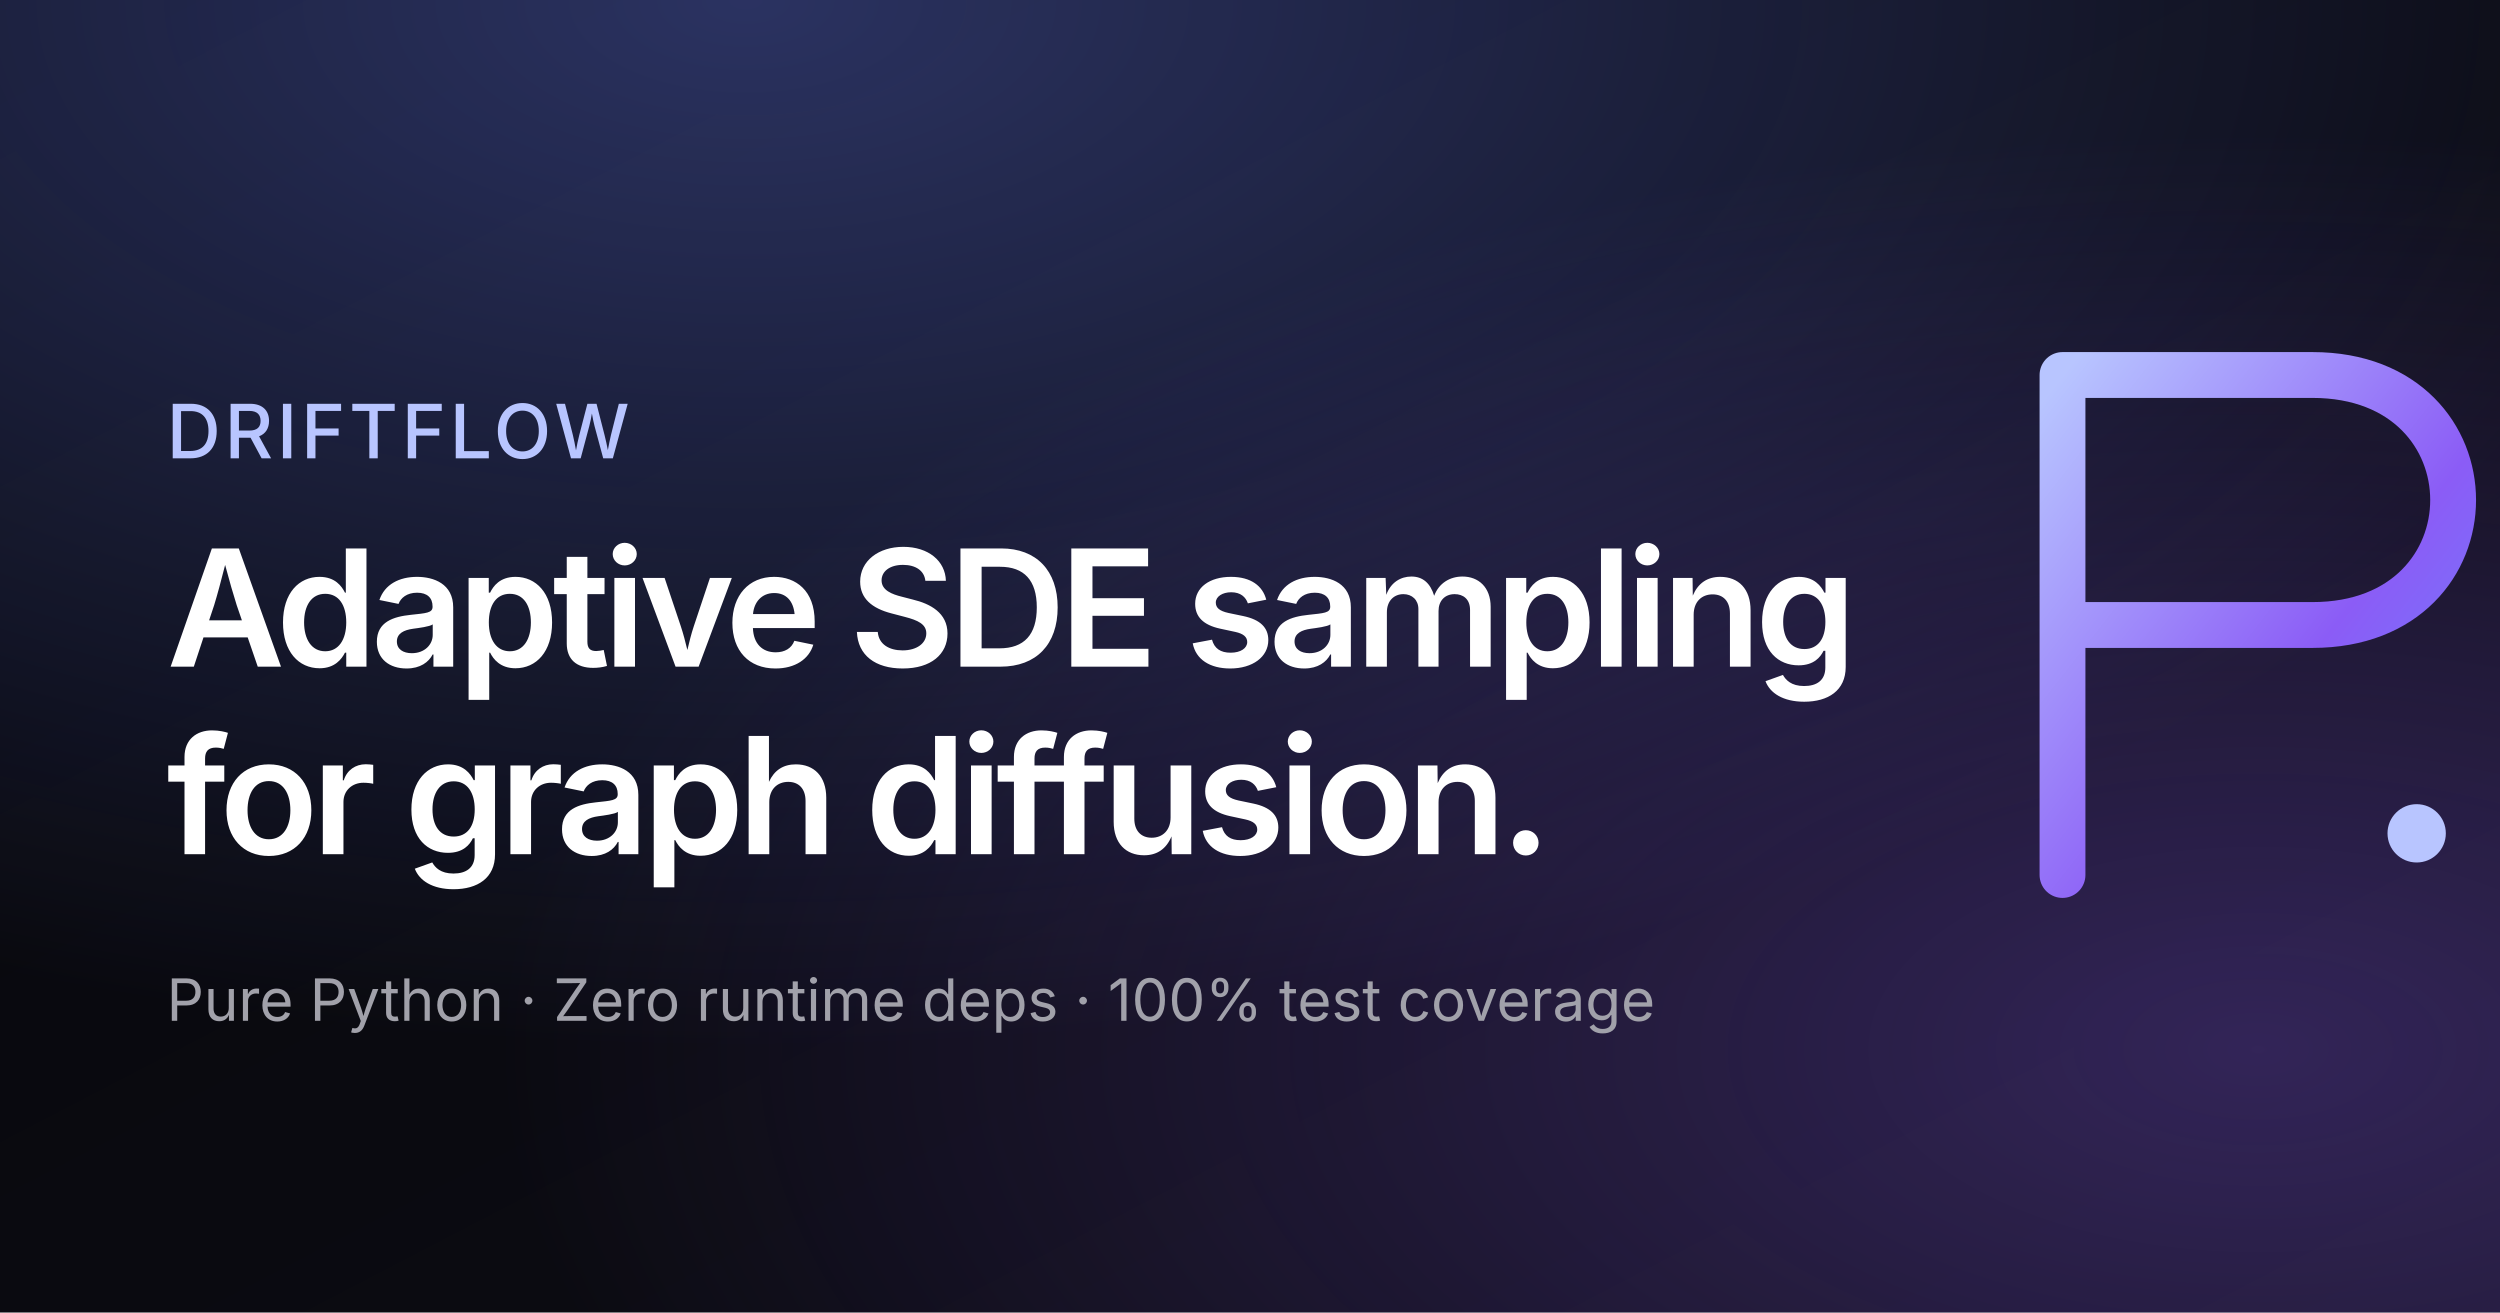
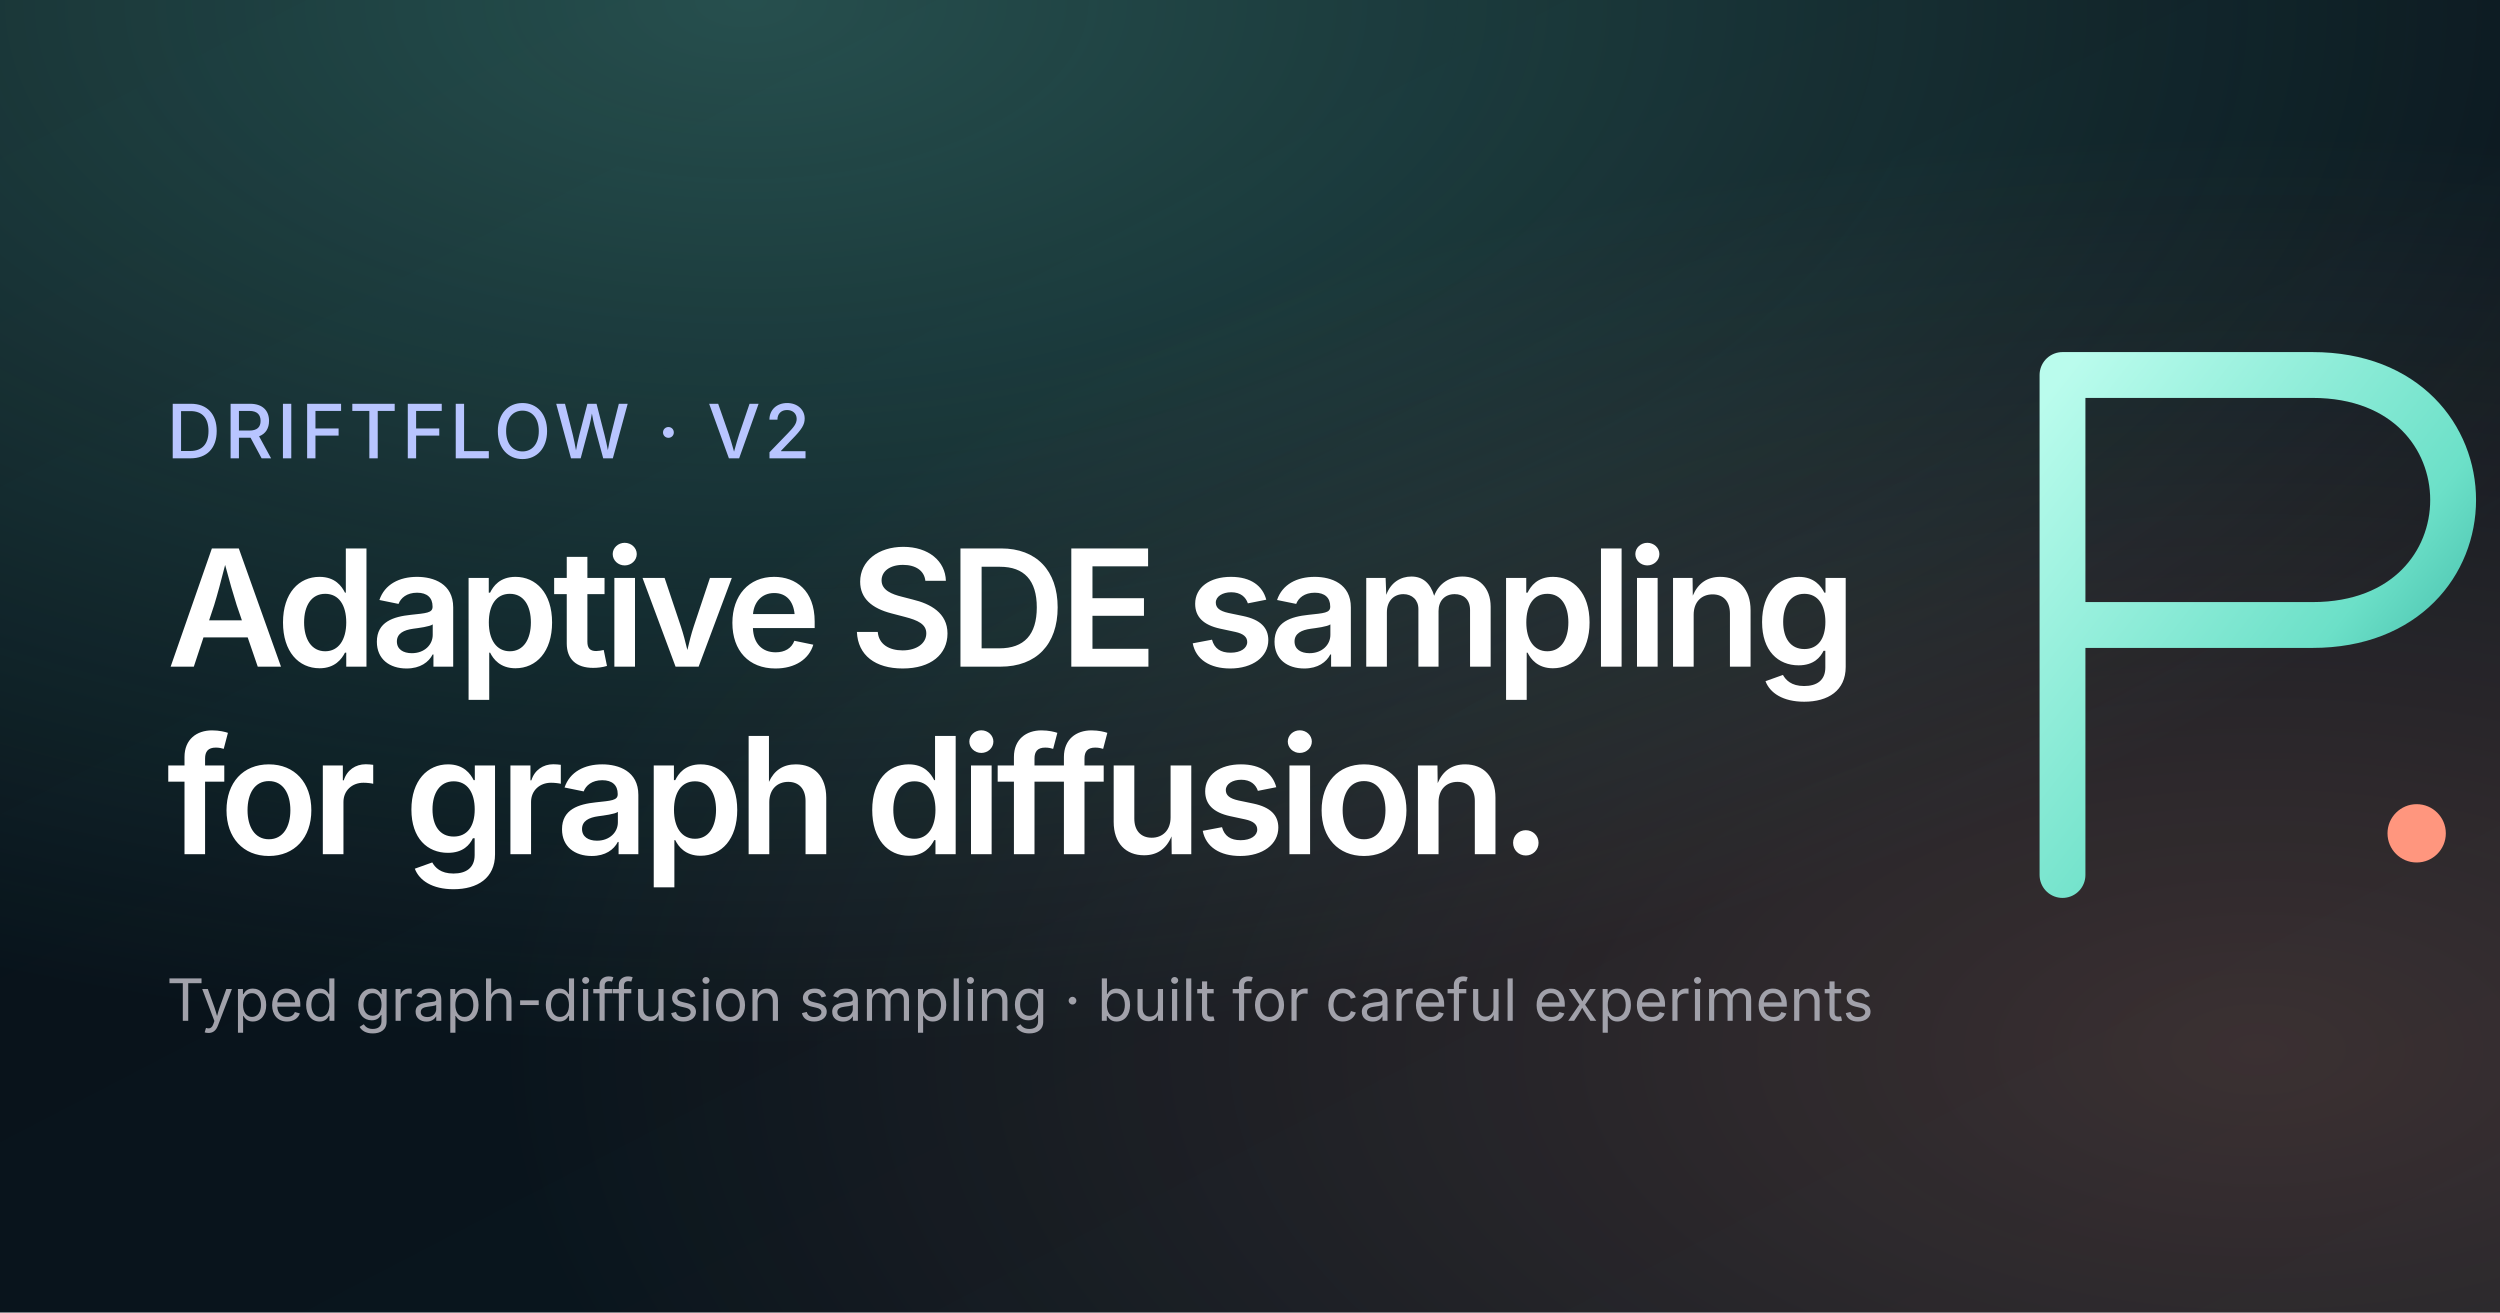
<svg xmlns="http://www.w3.org/2000/svg" viewBox="0 0 1200 630" width="1200" height="630">
  <defs>
    <linearGradient id="bg" x1="0" y1="0" x2="1" y2="1">
-       <stop offset="0%" stop-color="#06060A" />
-       <stop offset="100%" stop-color="#0E0E16" />
+       <stop offset="0%" stop-color="#071018" />
+       <stop offset="100%" stop-color="#0b1820" />
    </linearGradient>
    <radialGradient id="a" cx="0.3" cy="0.0" r="0.8">
-       <stop offset="0%" stop-color="rgba(108,130,255,0.35)" />
-       <stop offset="100%" stop-color="rgba(108,130,255,0)" />
+       <stop offset="0%" stop-color="rgba(108,224,200,0.30)" />
+       <stop offset="100%" stop-color="rgba(108,224,200,0)" />
    </radialGradient>
    <radialGradient id="b" cx="0.9" cy="0.8" r="0.7">
-       <stop offset="0%" stop-color="rgba(139,92,246,0.30)" />
-       <stop offset="100%" stop-color="rgba(139,92,246,0)" />
+       <stop offset="0%" stop-color="rgba(255,150,126,0.20)" />
+       <stop offset="100%" stop-color="rgba(255,150,126,0)" />
    </radialGradient>
    <linearGradient id="d" x1="0" y1="0" x2="1" y2="1">
-       <stop offset="0%" stop-color="#B8C5FF" />
-       <stop offset="60%" stop-color="#8B5CF6" />
-       <stop offset="100%" stop-color="#6C82FF" />
+       <stop offset="0%" stop-color="#bafced" />
+       <stop offset="60%" stop-color="#6ce0c8" />
+       <stop offset="100%" stop-color="#239f91" />
    </linearGradient>
  </defs>
  <rect width="1200" height="630" fill="url(#bg)" />
  <rect width="1200" height="630" fill="url(#a)" />
  <rect width="1200" height="630" fill="url(#b)" />
  <g font-family="Inter, system-ui, -apple-system, sans-serif" fill="#FFFFFF">
    <text x="80" y="220" font-size="36" font-weight="500" fill="#B8C5FF" letter-spacing="0.05em">
-       DRIFTFLOW
+       DRIFTFLOW · V2
    </text>
    <text x="80" y="320" font-size="78" font-weight="600" letter-spacing="-0.04em">
      Adaptive SDE sampling
    </text>
    <text x="80" y="410" font-size="78" font-weight="600" letter-spacing="-0.04em">
      for graph diffusion.
    </text>
    <text x="80" y="490" font-size="28" font-weight="400" fill="#A1A1AA">
-       Pure Python · Zero runtime deps · 100% test coverage
+       Typed graph-diffusion sampling · built for careful experiments
    </text>
  </g>
  <g transform="translate(940,180)">
    <path d="M50 0 L50 240 M50 0 L170 0 C260 0 260 120 170 120 L50 120" fill="none" stroke="url(#d)" stroke-width="22" stroke-linecap="round" stroke-linejoin="round" />
-     <circle cx="220" cy="220" r="14" fill="#B8C5FF" />
+     <circle cx="220" cy="220" r="14" fill="#ff967e" />
  </g>
</svg>
